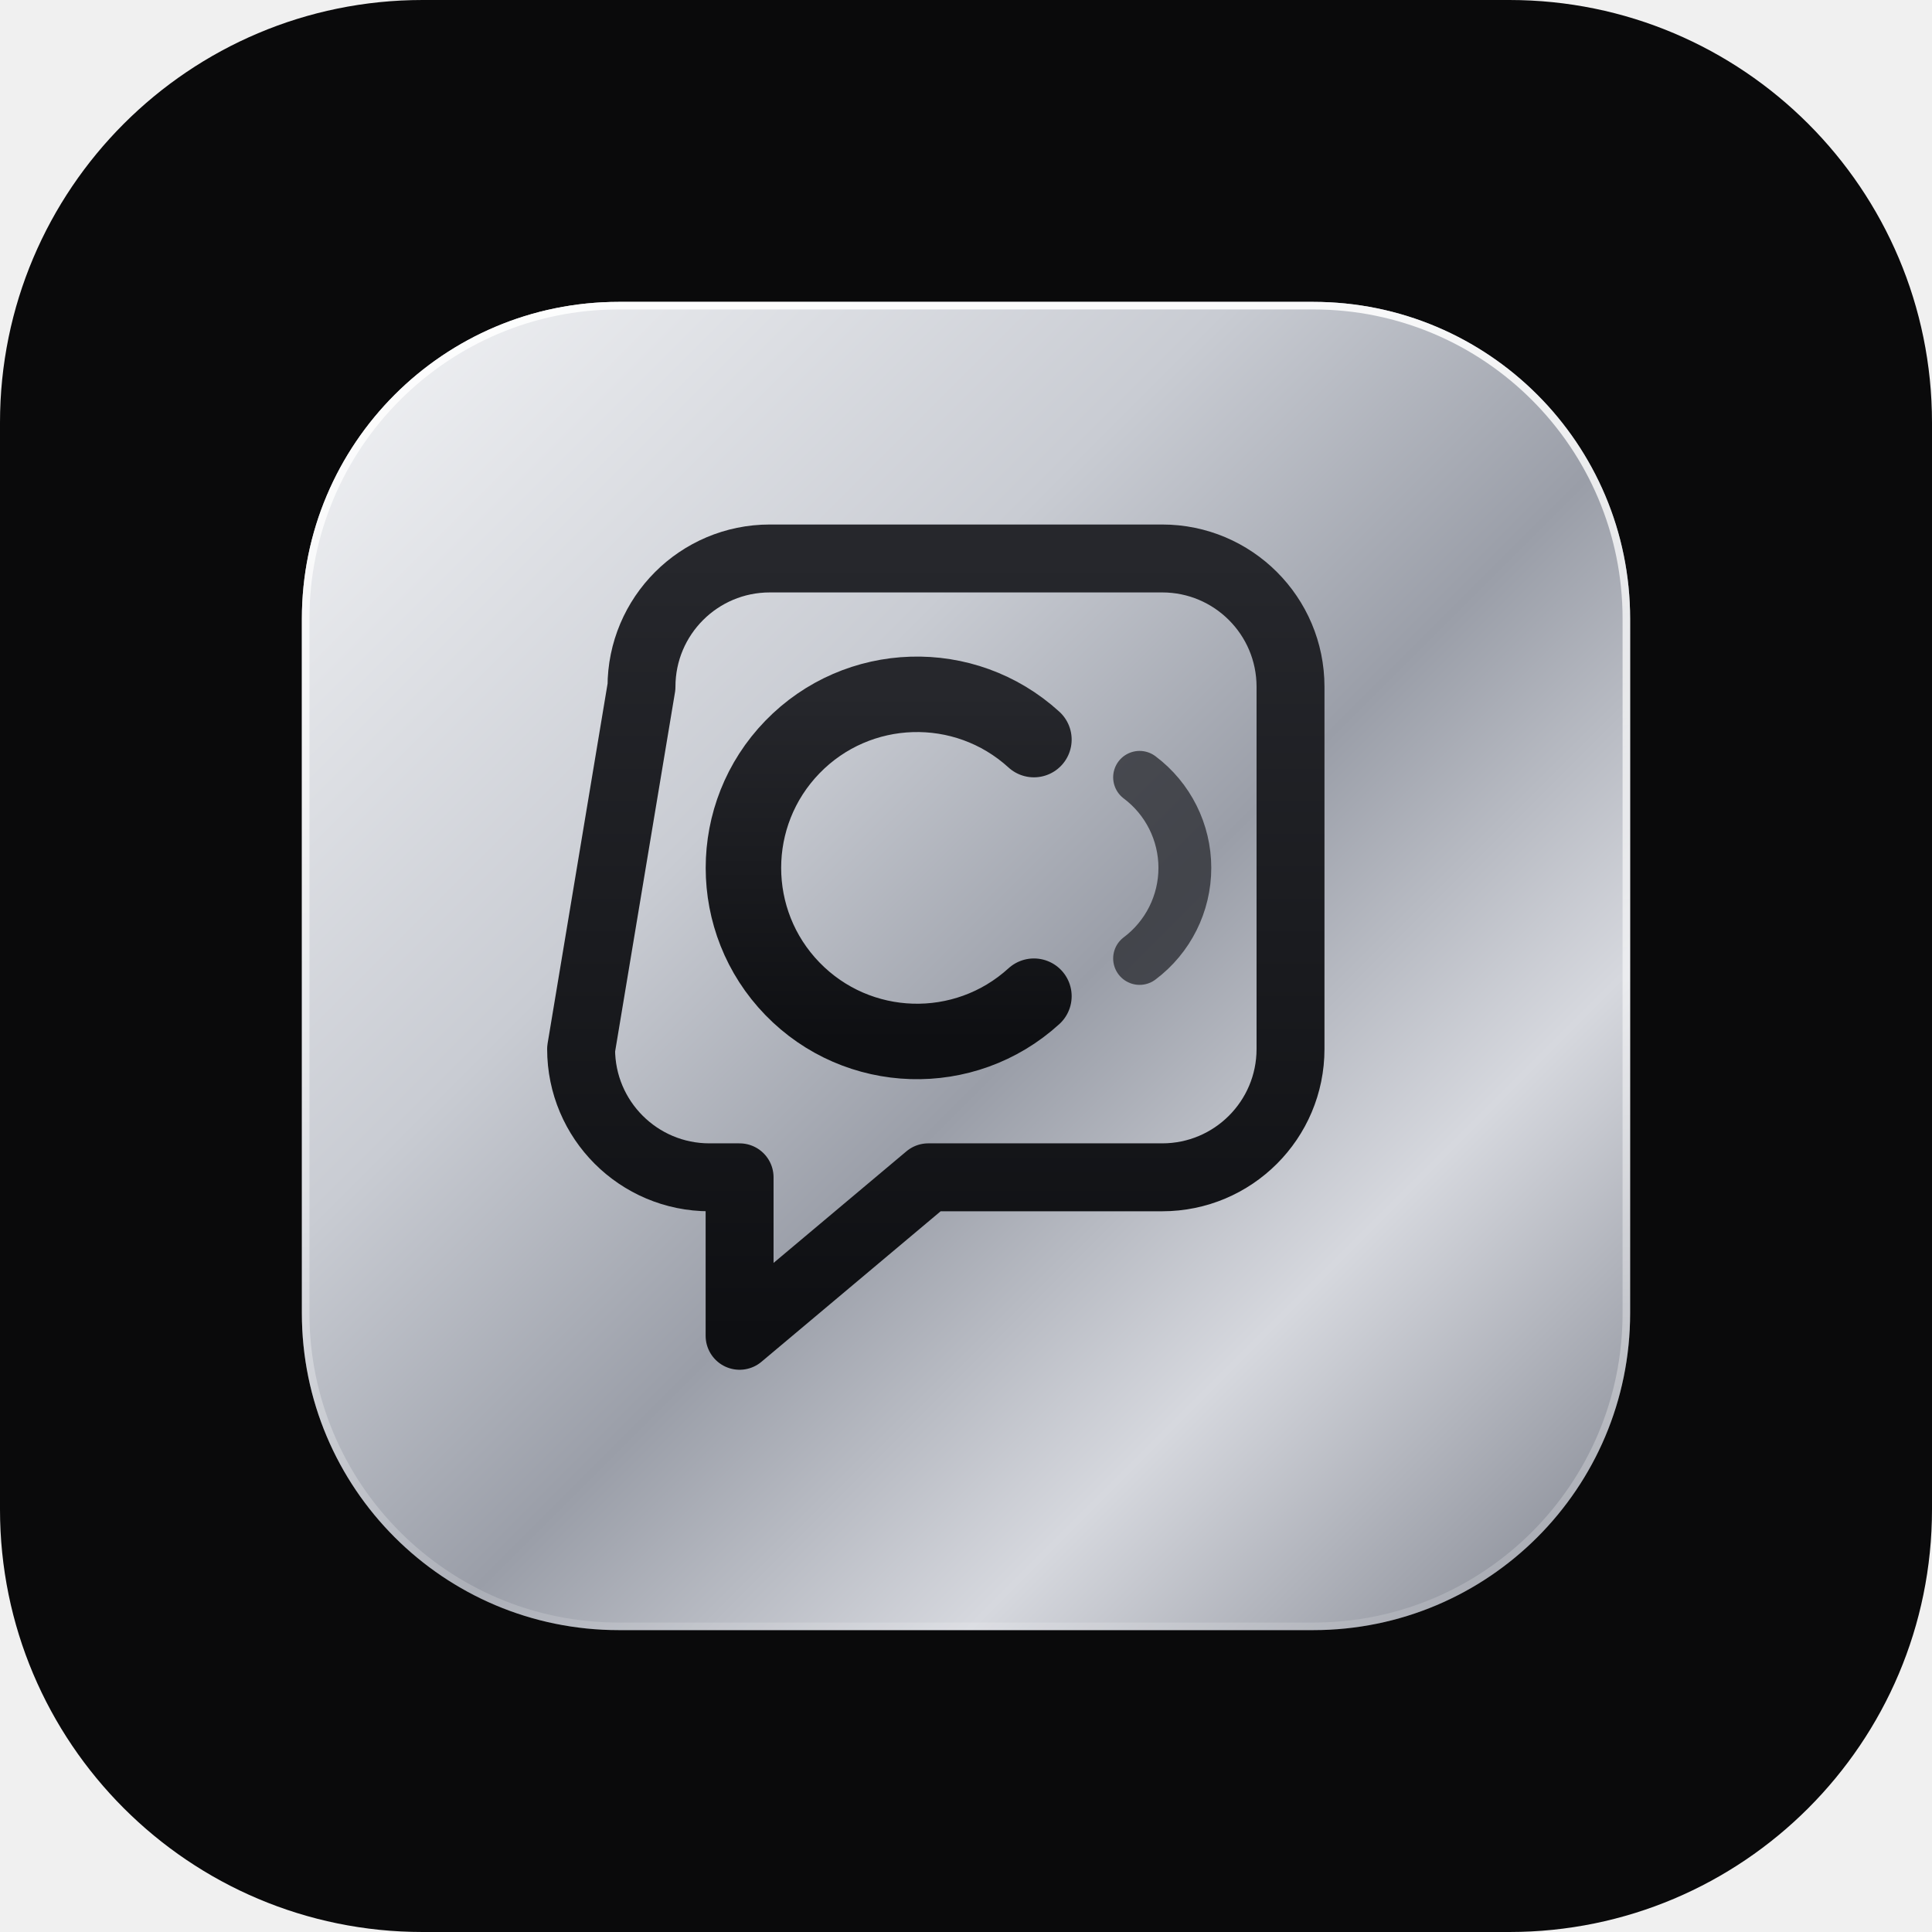
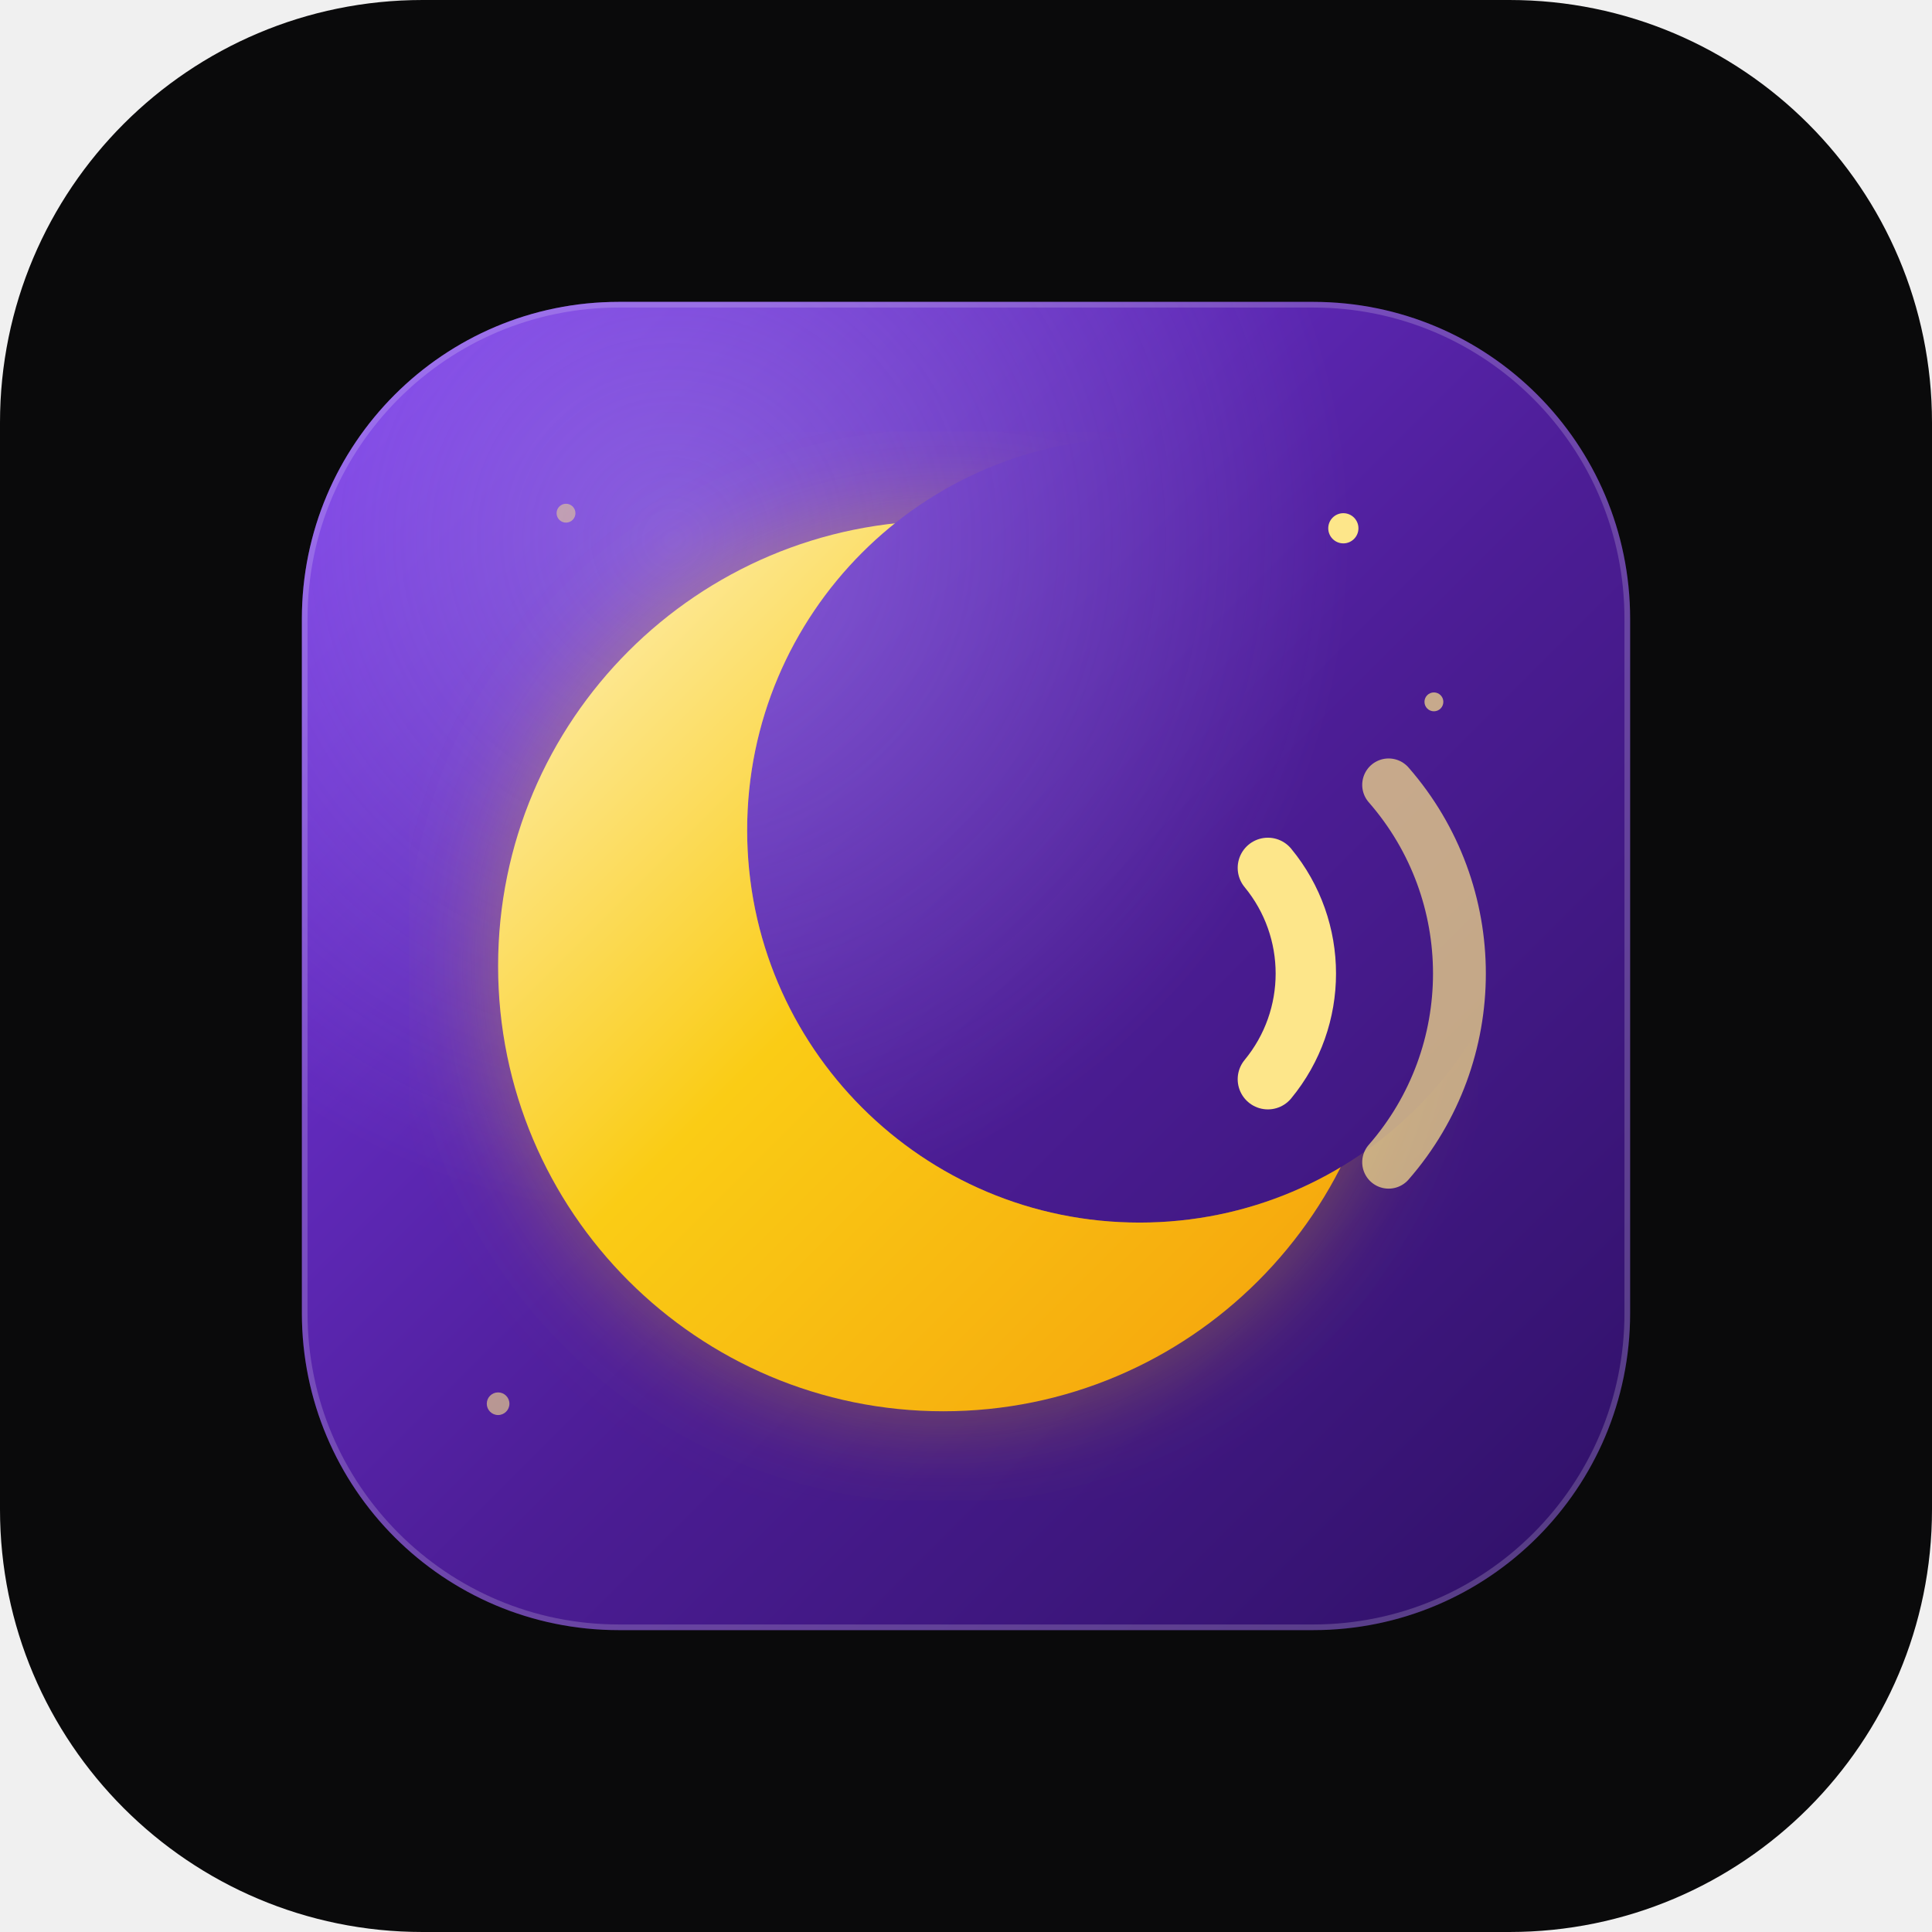
<svg xmlns="http://www.w3.org/2000/svg" viewBox="0 0 512 512">
  <defs>
    <linearGradient id="g" x1="0" y1="0" x2="1" y2="1">
-       <stop offset="0" stop-color="#F4F5F7" />
-       <stop offset=".35" stop-color="#C9CCD3" />
-       <stop offset=".55" stop-color="#9A9EA8" />
-       <stop offset=".75" stop-color="#D6D8DE" />
-       <stop offset="1" stop-color="#7D818C" />
+       <stop offset="0" stop-color="#7C3AED" />
+       <stop offset=".55" stop-color="#4C1D95" />
+       <stop offset="1" stop-color="#2E1065" />
    </linearGradient>
-     <linearGradient id="b" x1="0" y1="0" x2="0" y2="1">
-       <stop offset="0" stop-color="#fff" stop-opacity=".9" />
-       <stop offset="1" stop-color="#fff" stop-opacity=".15" />
+     <radialGradient id="l" cx=".28" cy=".18" r=".85">
+       <stop offset="0" stop-color="#C4B5FD" stop-opacity=".35" />
+       <stop offset=".6" stop-color="#C4B5FD" stop-opacity="0" />
+     </radialGradient>
+     <linearGradient id="y" x1="0" y1="0" x2="1" y2="1">
+       <stop offset="0" stop-color="#FEF3C7" />
+       <stop offset=".45" stop-color="#FACC15" />
+       <stop offset="1" stop-color="#F59E0B" />
    </linearGradient>
-     <linearGradient id="t" x1="0" y1="0" x2="0" y2="1">
-       <stop offset="0" stop-color="#26272C" />
-       <stop offset="1" stop-color="#0E0F12" />
-     </linearGradient>
+     <mask id="m">
+       <rect x="0" y="0" width="512" height="512" fill="#fff" />
+       <circle cx="292" cy="226" r="104" fill="#000" />
+     </mask>
+     <filter id="b" x="-30%" y="-30%" width="160%" height="160%">
+       <feGaussianBlur stdDeviation="14" />
+     </filter>
  </defs>
  <rect class="fundo" width="512" height="512" rx="112" fill="#0A0A0B" />
  <g class="marca">
    <rect x="80" y="80" width="352" height="352" rx="84" fill="url(#g)" />
-     <rect x="81" y="81" width="350" height="350" rx="83" fill="none" stroke="url(#b)" stroke-width="2" />
-     <path d="M170 182a34 34 0 0 1 34-34h104a34 34 0 0 1 34 34v96a34 34 0 0 1-34 34h-62l-50 42v-42h-8a34 34 0 0 1-34-34z" fill="none" stroke="url(#t)" stroke-width="18" stroke-linejoin="round" />
-     <g transform="translate(6 0)">
-       <path d="M268 196a46 46 0 1 0 0 68" fill="none" stroke="url(#t)" stroke-width="20" stroke-linecap="round" />
-       <path d="M296 206a30 30 0 0 1 0 48" fill="none" stroke="#26272C" stroke-opacity=".75" stroke-width="14" stroke-linecap="round" />
+     <rect x="80" y="80" width="352" height="352" rx="84" fill="url(#l)" />
+     <rect x="80.75" y="80.75" width="350.5" height="350.5" rx="83.25" fill="none" stroke="#fff" stroke-opacity=".18" stroke-width="1.5" />
+     <g fill="#FDE68A">
+       <circle cx="356" cy="140" r="4" />
+       <circle cx="380" cy="186" r="2.5" fill-opacity=".7" />
+       <circle cx="132" cy="372" r="3" fill-opacity=".6" />
+       <circle cx="150" cy="136" r="2.5" fill-opacity=".5" />
+     </g>
+     <g transform="translate(10 -6)">
+       <circle cx="240" cy="262" r="118" fill="#FACC15" fill-opacity=".35" mask="url(#m)" filter="url(#b)" />
+       <circle cx="240" cy="262" r="118" fill="url(#y)" mask="url(#m)" />
+       <g fill="none" stroke="#FDE68A" stroke-linecap="round">
+         <path d="M326 236a44 44 0 0 1 0 56" stroke-width="16" />
+         <path d="M358 214a76 76 0 0 1 0 100" stroke-width="14" stroke-opacity=".7" />
+       </g>
    </g>
  </g>
</svg>
